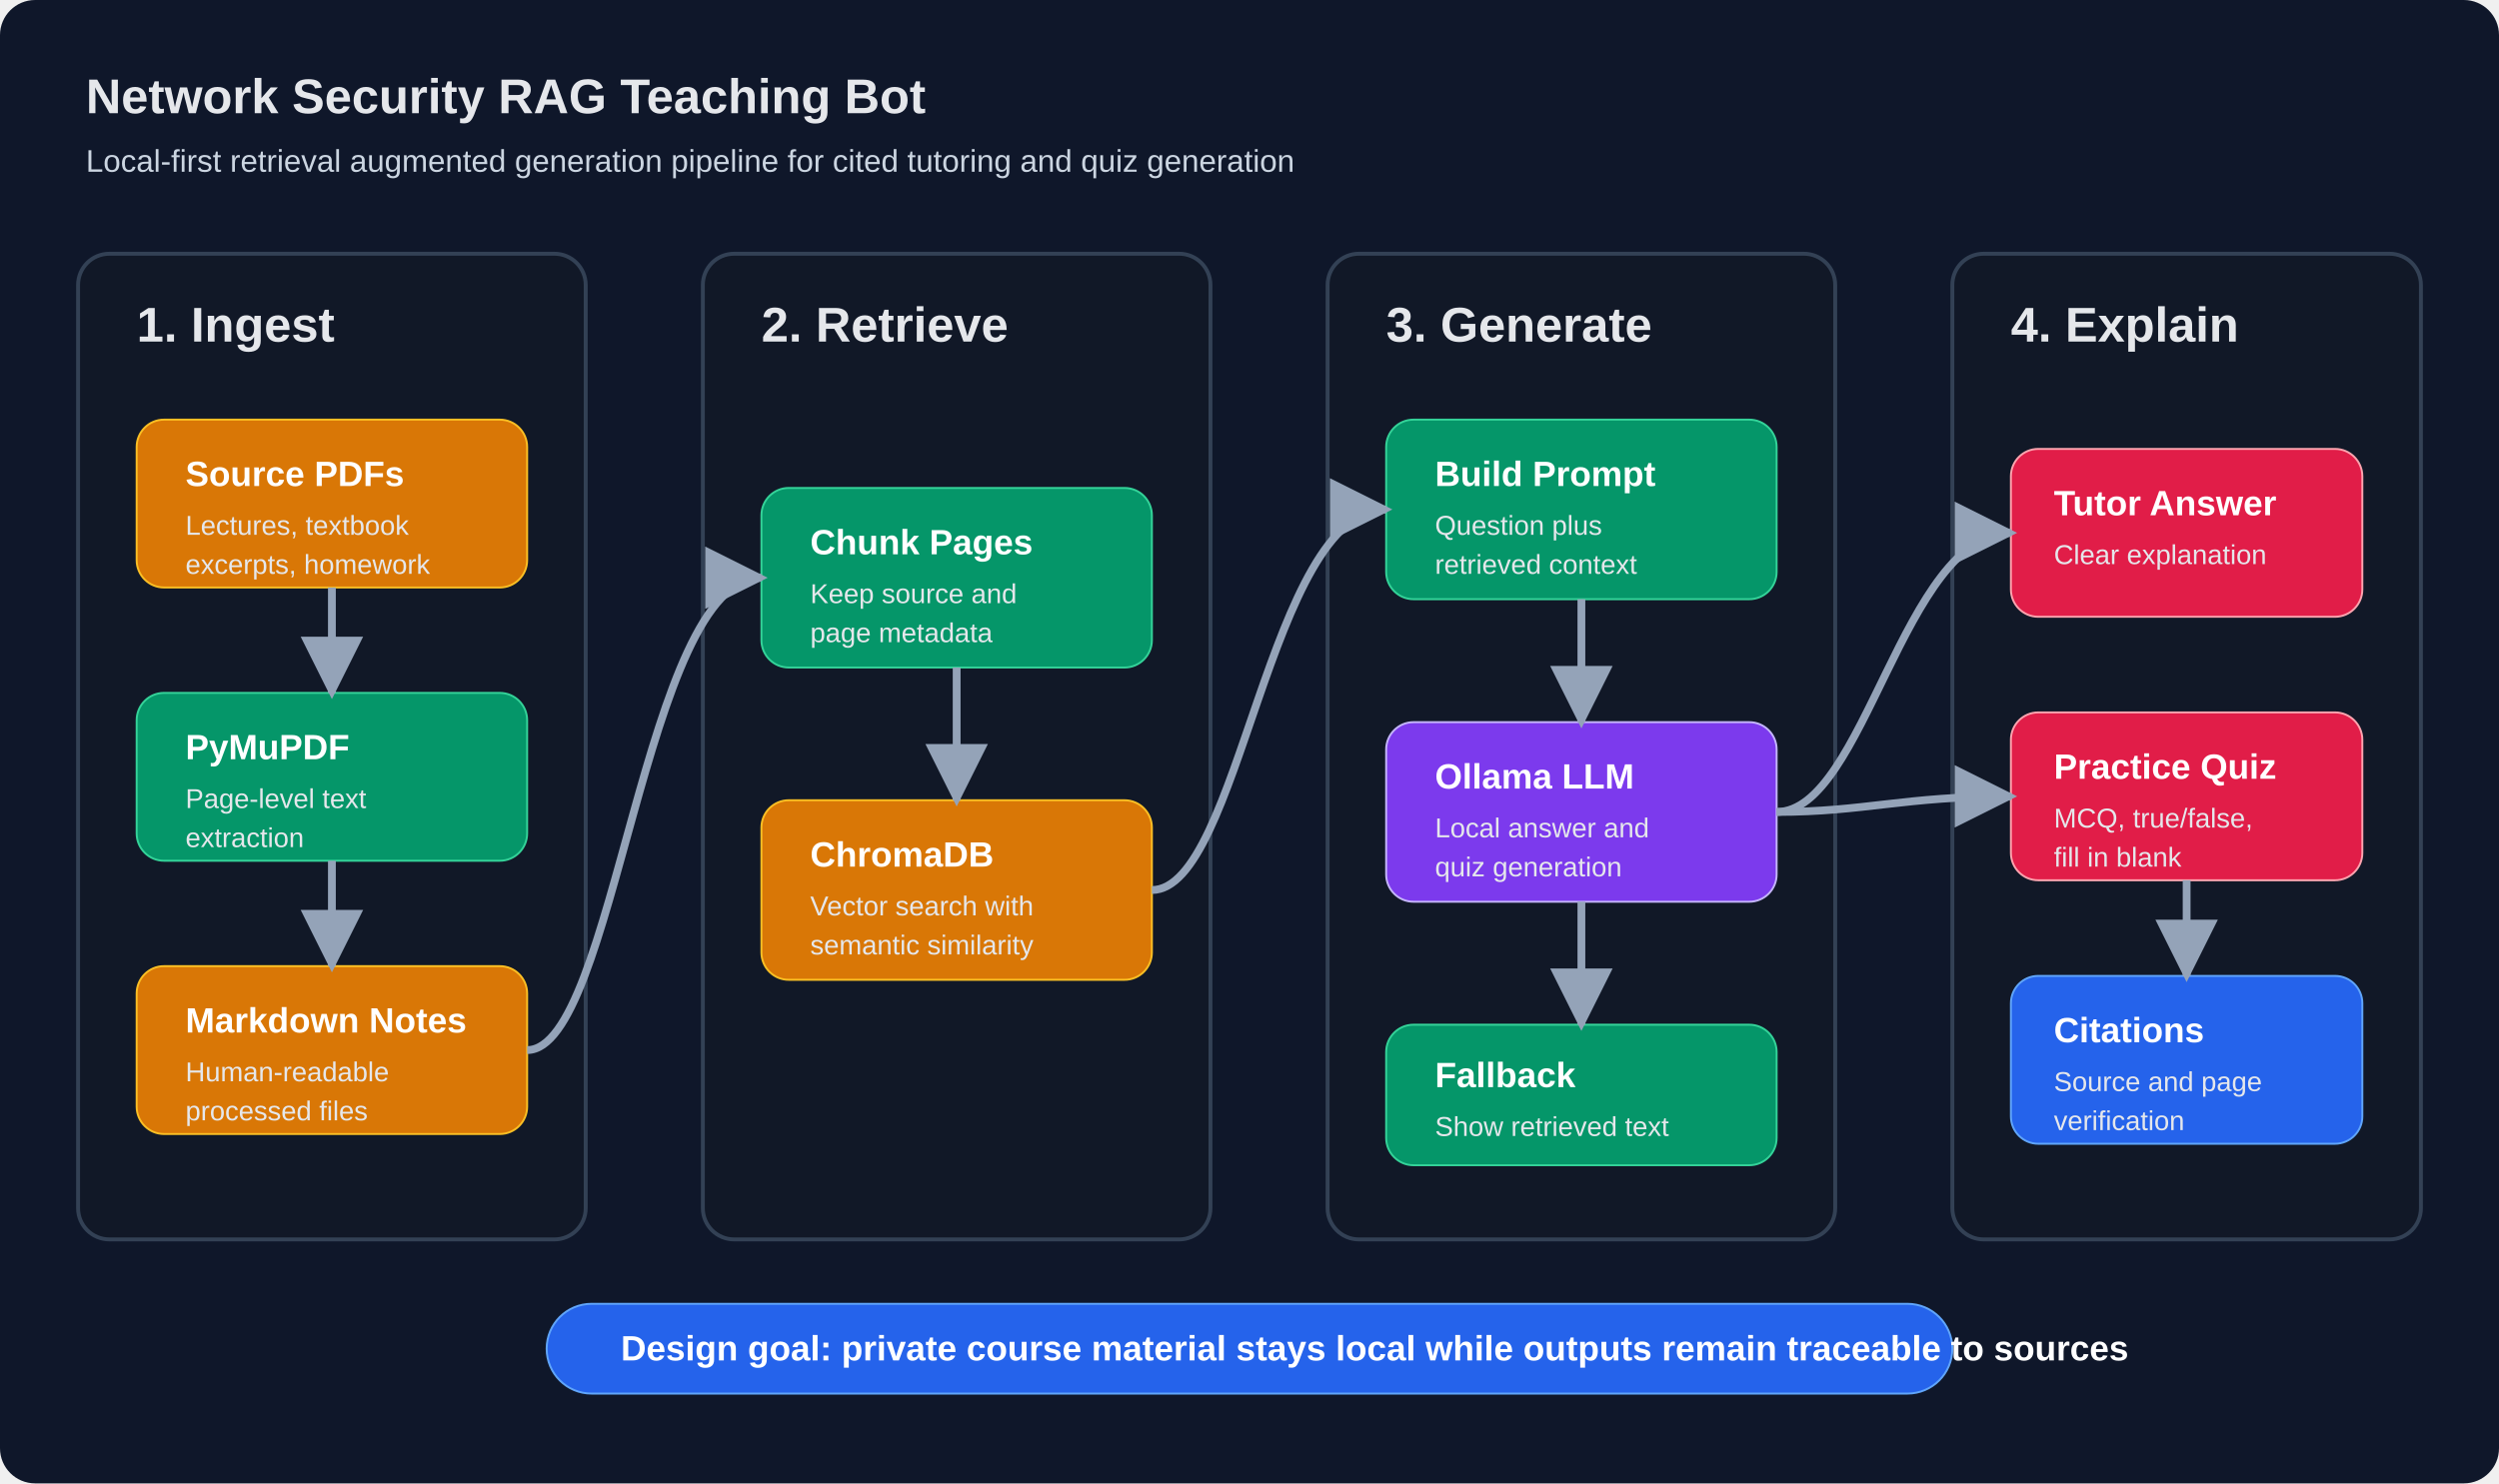
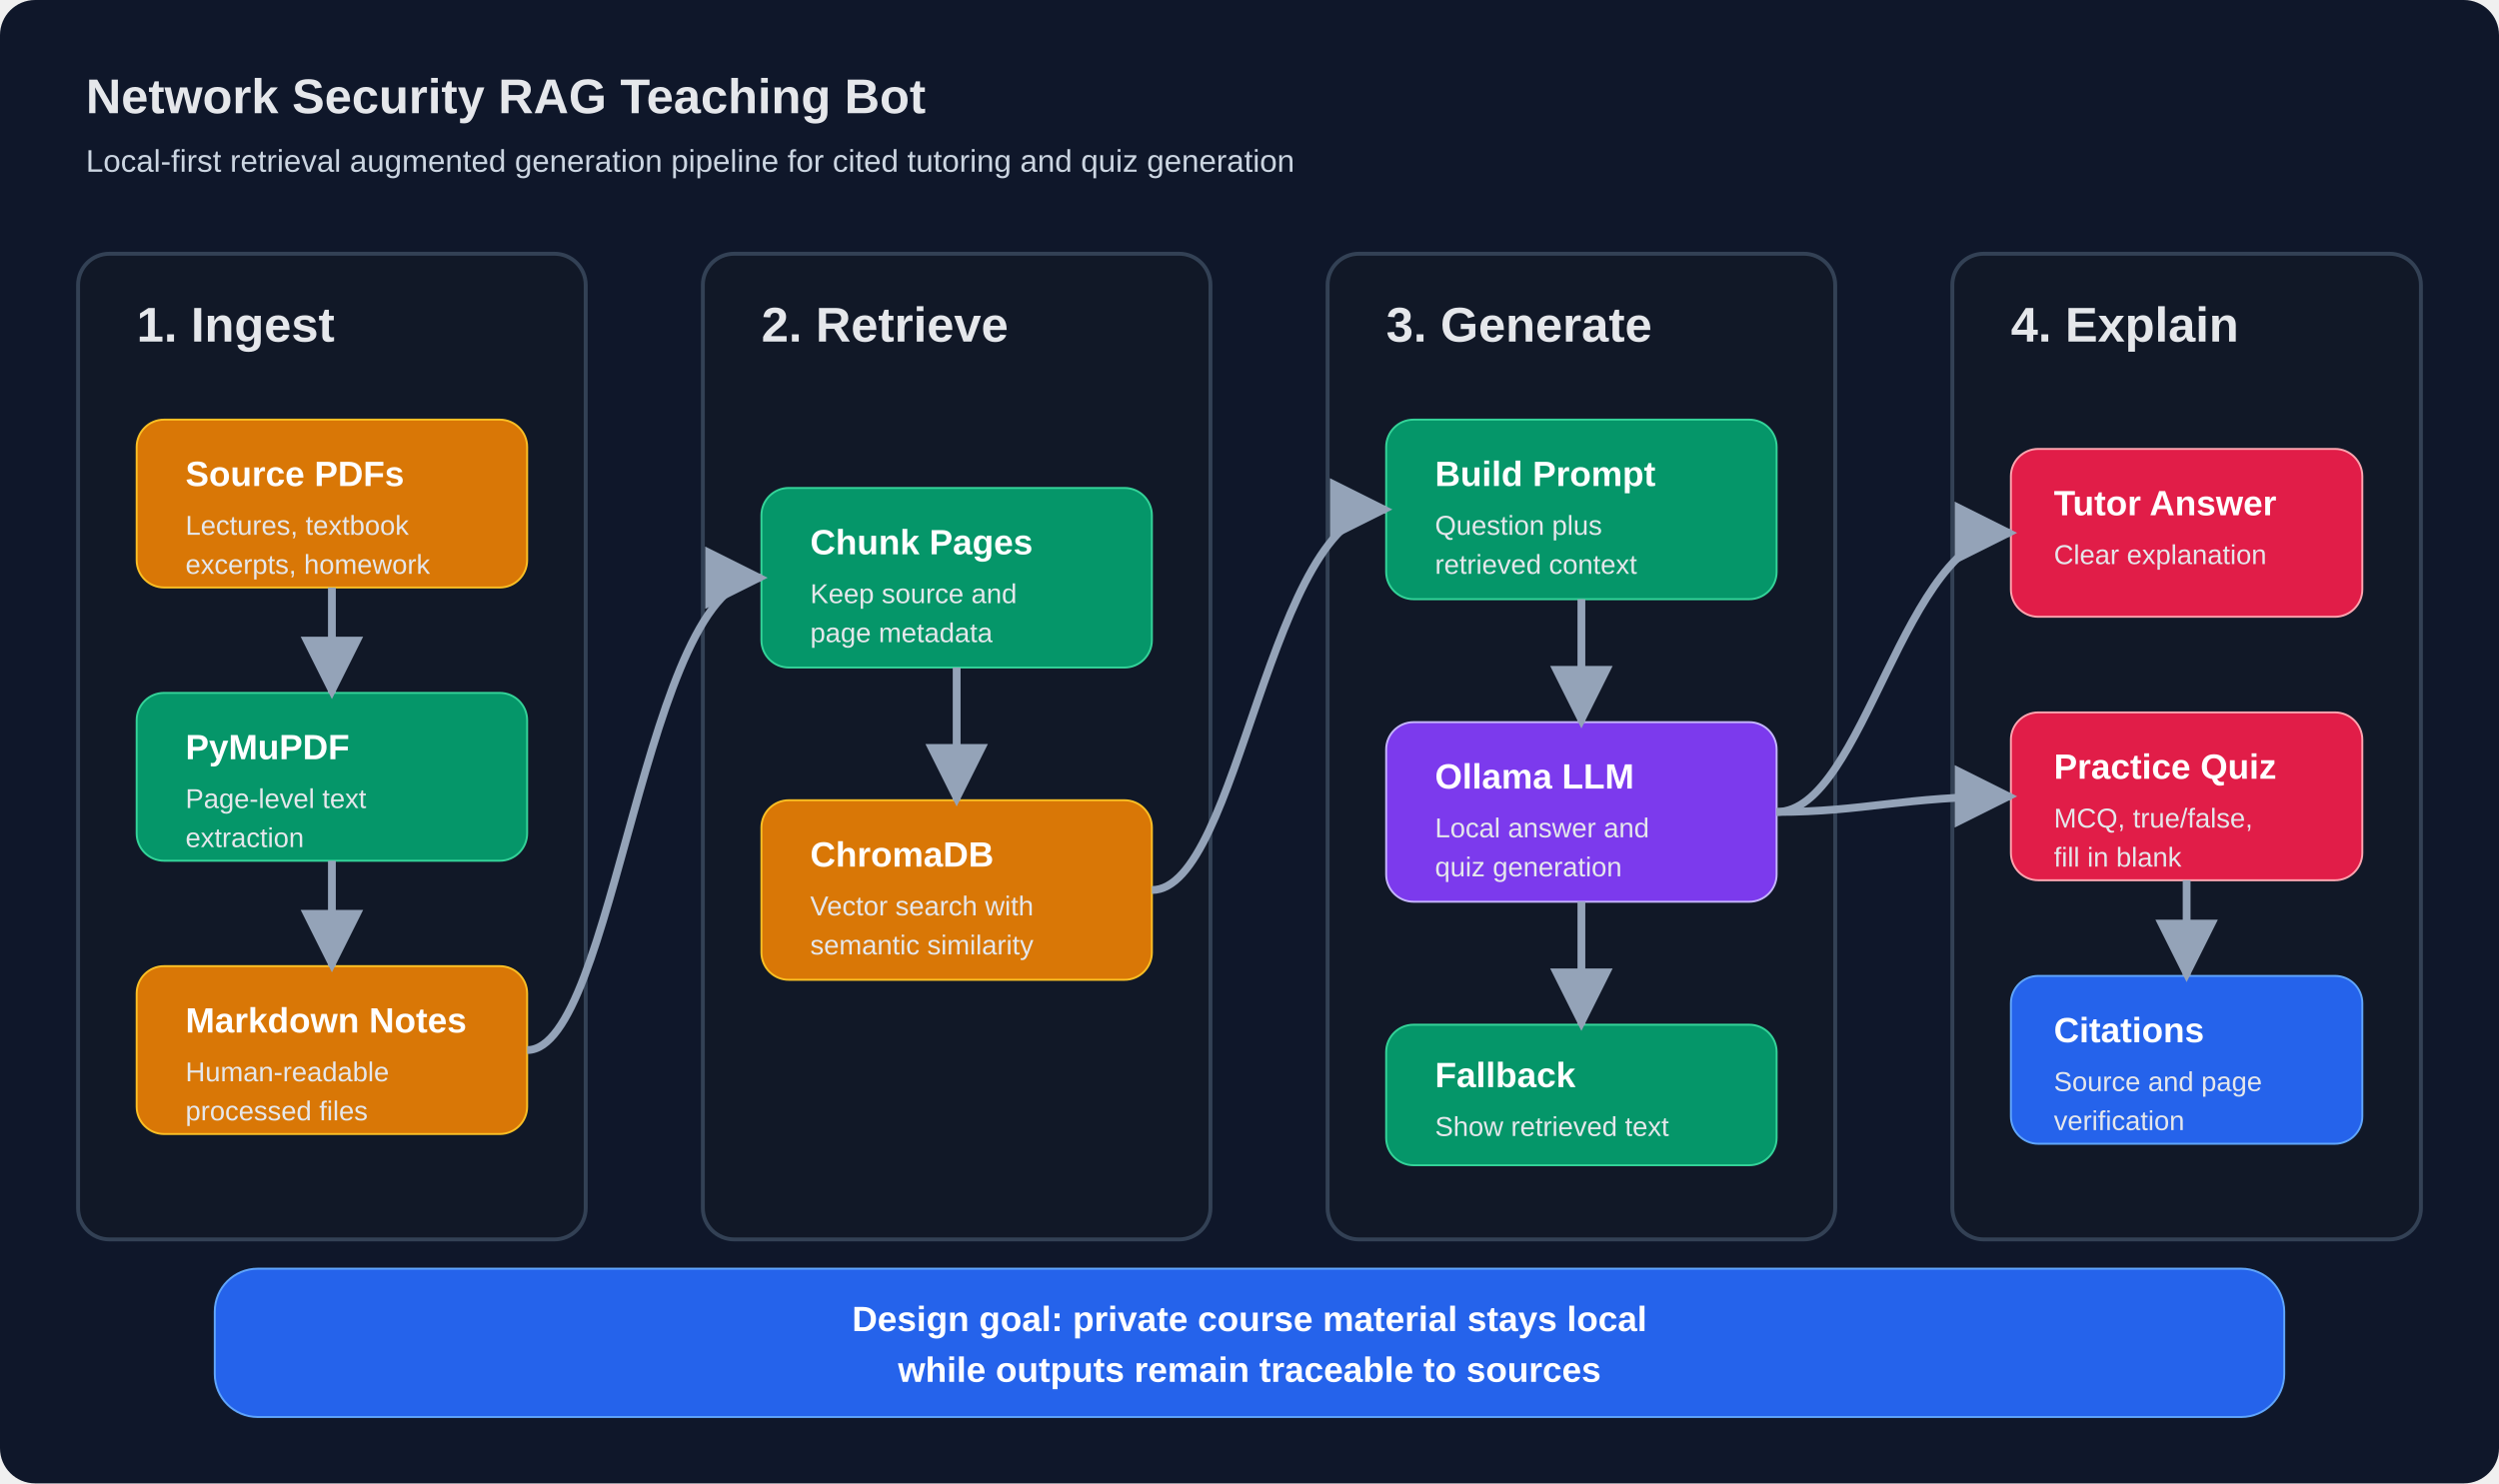
<svg xmlns="http://www.w3.org/2000/svg" width="1280" height="760" viewBox="0 0 1280 760" role="img" aria-labelledby="title desc">
  <defs>
    <style>
      .bg { fill: #0f172a; }
      .panel { fill: #111827; stroke: #334155; stroke-width: 2; }
      .label { fill: #e5e7eb; font: 700 25px Arial, sans-serif; }
      .small { fill: #cbd5e1; font: 16px Arial, sans-serif; }
      .node-title { fill: #ffffff; font: 700 18px Arial, sans-serif; }
      .node-copy { fill: #e5e7eb; font: 14px Arial, sans-serif; }
      .arrow { stroke: #94a3b8; stroke-width: 4; fill: none; marker-end: url(#arrow); }
      .blue { fill: #2563eb; stroke: #60a5fa; }
      .green { fill: #059669; stroke: #34d399; }
      .amber { fill: #d97706; stroke: #fbbf24; }
      .purple { fill: #7c3aed; stroke: #c4b5fd; }
      .rose { fill: #e11d48; stroke: #fda4af; }
    </style>
    <marker id="arrow" viewBox="0 0 10 10" refX="9" refY="5" markerWidth="8" markerHeight="8" orient="auto-start-reverse">
      <path d="M 0 0 L 10 5 L 0 10 z" fill="#94a3b8" />
    </marker>
  </defs>
  <rect class="bg" width="1280" height="760" rx="18" />
  <text class="label" x="44" y="58">Network Security RAG Teaching Bot</text>
  <text class="small" x="44" y="88">Local-first retrieval augmented generation pipeline for cited tutoring and quiz generation</text>
  <rect class="panel" x="40" y="130" width="260" height="505" rx="16" />
  <text class="label" x="70" y="175">1. Ingest</text>
  <rect class="amber" x="70" y="215" width="200" height="86" rx="14" />
  <text class="node-title" x="95" y="249">Source PDFs</text>
  <text class="node-copy" x="95" y="274">Lectures, textbook</text>
  <text class="node-copy" x="95" y="294">excerpts, homework</text>
  <rect class="green" x="70" y="355" width="200" height="86" rx="14" />
  <text class="node-title" x="95" y="389">PyMuPDF</text>
  <text class="node-copy" x="95" y="414">Page-level text</text>
  <text class="node-copy" x="95" y="434">extraction</text>
  <rect class="amber" x="70" y="495" width="200" height="86" rx="14" />
  <text class="node-title" x="95" y="529">Markdown Notes</text>
  <text class="node-copy" x="95" y="554">Human-readable</text>
  <text class="node-copy" x="95" y="574">processed files</text>
  <rect class="panel" x="360" y="130" width="260" height="505" rx="16" />
  <text class="label" x="390" y="175">2. Retrieve</text>
  <rect class="green" x="390" y="250" width="200" height="92" rx="14" />
  <text class="node-title" x="415" y="284">Chunk Pages</text>
  <text class="node-copy" x="415" y="309">Keep source and</text>
  <text class="node-copy" x="415" y="329">page metadata</text>
  <rect class="amber" x="390" y="410" width="200" height="92" rx="14" />
  <text class="node-title" x="415" y="444">ChromaDB</text>
  <text class="node-copy" x="415" y="469">Vector search with</text>
  <text class="node-copy" x="415" y="489">semantic similarity</text>
  <rect class="panel" x="680" y="130" width="260" height="505" rx="16" />
  <text class="label" x="710" y="175">3. Generate</text>
  <rect class="green" x="710" y="215" width="200" height="92" rx="14" />
  <text class="node-title" x="735" y="249">Build Prompt</text>
  <text class="node-copy" x="735" y="274">Question plus</text>
  <text class="node-copy" x="735" y="294">retrieved context</text>
  <rect class="purple" x="710" y="370" width="200" height="92" rx="14" />
  <text class="node-title" x="735" y="404">Ollama LLM</text>
  <text class="node-copy" x="735" y="429">Local answer and</text>
  <text class="node-copy" x="735" y="449">quiz generation</text>
  <rect class="green" x="710" y="525" width="200" height="72" rx="14" />
  <text class="node-title" x="735" y="557">Fallback</text>
  <text class="node-copy" x="735" y="582">Show retrieved text</text>
  <rect class="panel" x="1000" y="130" width="240" height="505" rx="16" />
  <text class="label" x="1030" y="175">4. Explain</text>
  <rect class="rose" x="1030" y="230" width="180" height="86" rx="14" />
  <text class="node-title" x="1052" y="264">Tutor Answer</text>
  <text class="node-copy" x="1052" y="289">Clear explanation</text>
  <rect class="rose" x="1030" y="365" width="180" height="86" rx="14" />
  <text class="node-title" x="1052" y="399">Practice Quiz</text>
  <text class="node-copy" x="1052" y="424">MCQ, true/false,</text>
  <text class="node-copy" x="1052" y="444">fill in blank</text>
  <rect class="blue" x="1030" y="500" width="180" height="86" rx="14" />
  <text class="node-title" x="1052" y="534">Citations</text>
  <text class="node-copy" x="1052" y="559">Source and page</text>
  <text class="node-copy" x="1052" y="579">verification</text>
  <path class="arrow" d="M170 301 L170 355" />
  <path class="arrow" d="M170 441 L170 495" />
  <path class="arrow" d="M270 538 C315 538 330 296 390 296" />
  <path class="arrow" d="M490 342 L490 410" />
  <path class="arrow" d="M590 456 C635 456 650 261 710 261" />
  <path class="arrow" d="M810 307 L810 370" />
  <path class="arrow" d="M810 462 L810 525" />
  <path class="arrow" d="M910 416 C955 416 975 273 1030 273" />
  <path class="arrow" d="M910 416 C955 416 975 408 1030 408" />
  <path class="arrow" d="M1120 451 L1120 500" />
-   <rect class="blue" x="280" y="668" width="720" height="46" rx="23" />
-   <text class="node-title" x="318" y="697">Design goal: private course material stays local while outputs remain traceable to sources</text>
+   <rect class="blue" x="110" y="650" width="1060" height="76" rx="22" />
+   <text class="node-title" x="640" y="682" text-anchor="middle">Design goal: private course material stays local</text>
+   <text class="node-title" x="640" y="708" text-anchor="middle">while outputs remain traceable to sources</text>
</svg>
